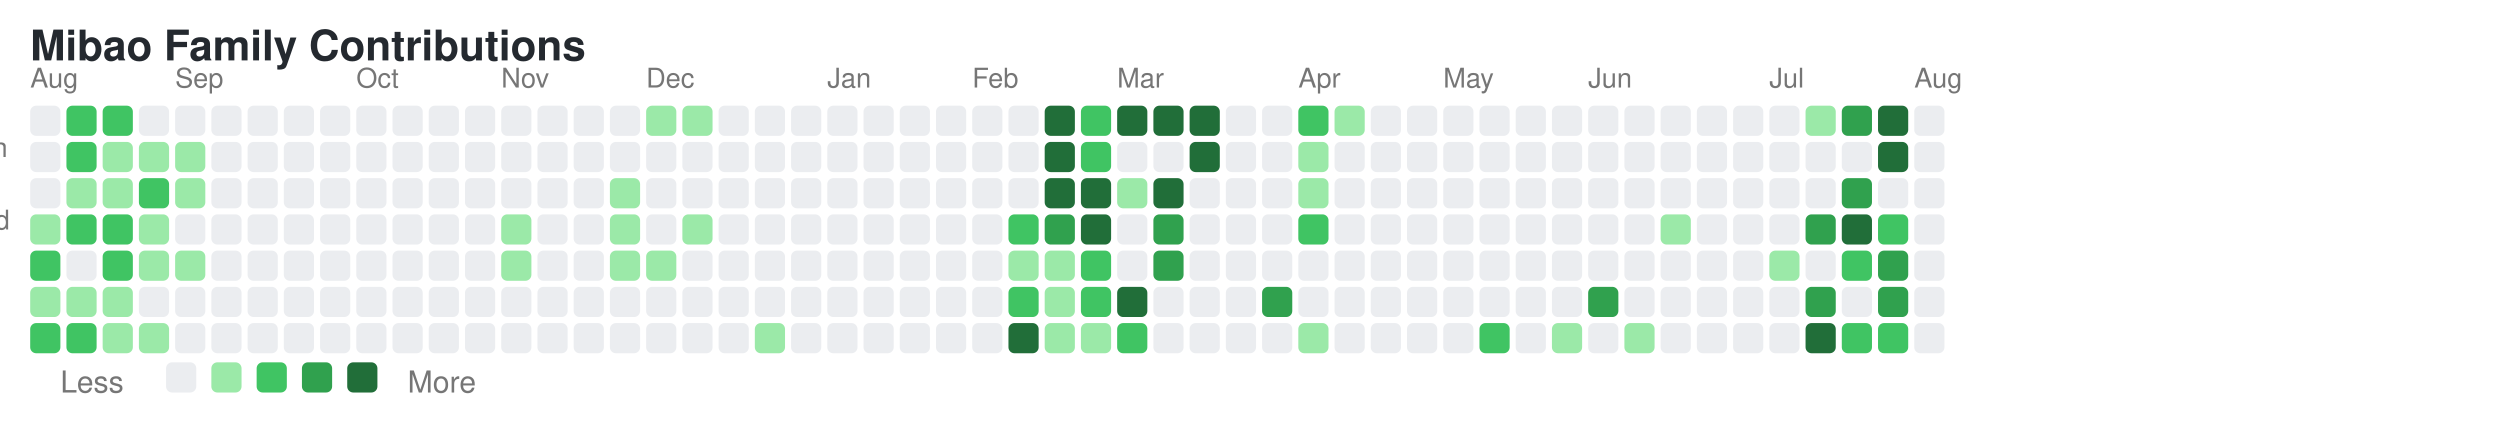
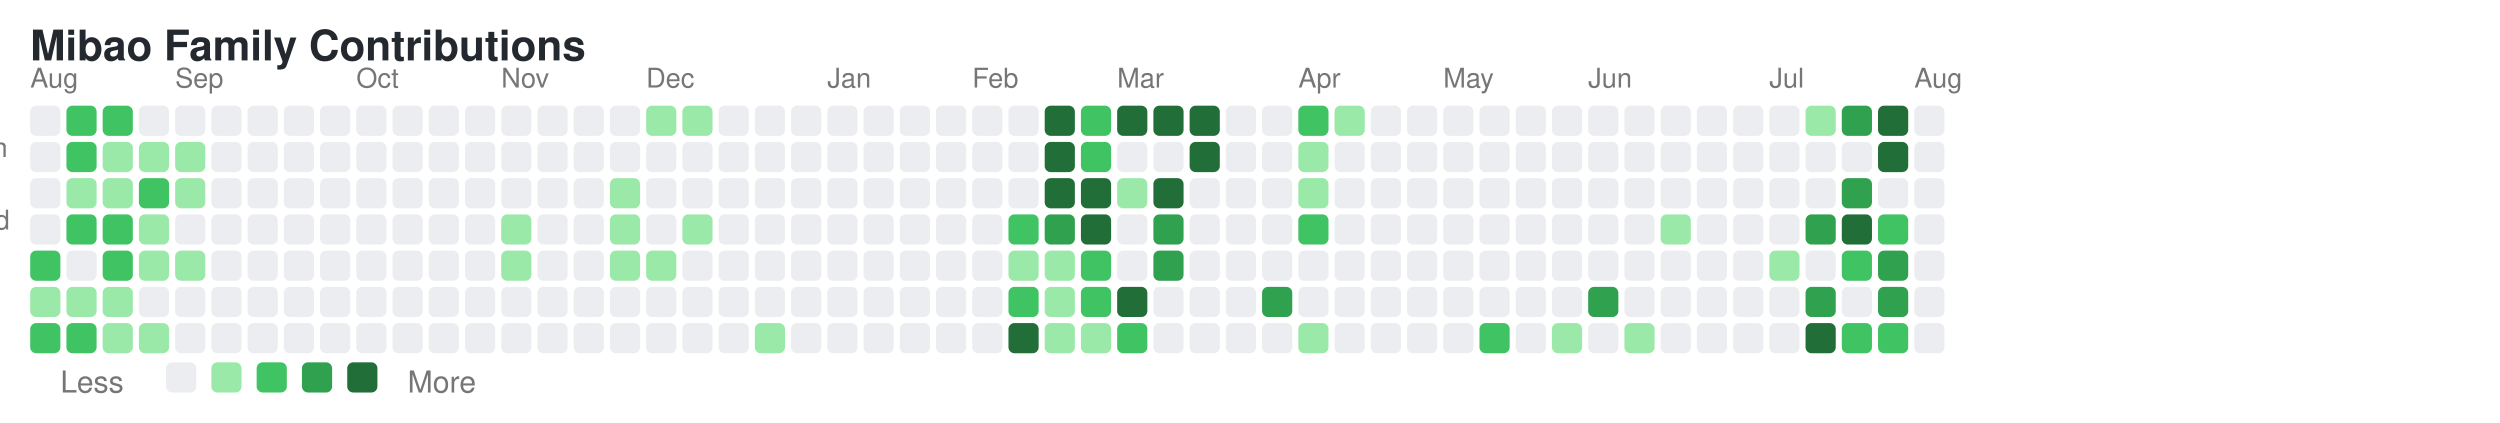
<svg xmlns="http://www.w3.org/2000/svg" width="828" height="140">
  <text x="10" y="20" font-family="-apple-system, BlinkMacSystemFont, Segoe UI, Helvetica, Arial, sans-serif" font-size="14" font-weight="600" fill="#24292f">Mibao Family Contributions</text>
  <g transform="translate(10, 35)">
    <text x="0" y="-6" font-family="-apple-system, BlinkMacSystemFont, Segoe UI, Helvetica, Arial, sans-serif" font-size="9" fill="#767676">Aug</text>
    <text x="48" y="-6" font-family="-apple-system, BlinkMacSystemFont, Segoe UI, Helvetica, Arial, sans-serif" font-size="9" fill="#767676">Sep</text>
    <text x="108" y="-6" font-family="-apple-system, BlinkMacSystemFont, Segoe UI, Helvetica, Arial, sans-serif" font-size="9" fill="#767676">Oct</text>
    <text x="156" y="-6" font-family="-apple-system, BlinkMacSystemFont, Segoe UI, Helvetica, Arial, sans-serif" font-size="9" fill="#767676">Nov</text>
    <text x="204" y="-6" font-family="-apple-system, BlinkMacSystemFont, Segoe UI, Helvetica, Arial, sans-serif" font-size="9" fill="#767676">Dec</text>
    <text x="264" y="-6" font-family="-apple-system, BlinkMacSystemFont, Segoe UI, Helvetica, Arial, sans-serif" font-size="9" fill="#767676">Jan</text>
    <text x="312" y="-6" font-family="-apple-system, BlinkMacSystemFont, Segoe UI, Helvetica, Arial, sans-serif" font-size="9" fill="#767676">Feb</text>
    <text x="360" y="-6" font-family="-apple-system, BlinkMacSystemFont, Segoe UI, Helvetica, Arial, sans-serif" font-size="9" fill="#767676">Mar</text>
    <text x="420" y="-6" font-family="-apple-system, BlinkMacSystemFont, Segoe UI, Helvetica, Arial, sans-serif" font-size="9" fill="#767676">Apr</text>
    <text x="468" y="-6" font-family="-apple-system, BlinkMacSystemFont, Segoe UI, Helvetica, Arial, sans-serif" font-size="9" fill="#767676">May</text>
    <text x="516" y="-6" font-family="-apple-system, BlinkMacSystemFont, Segoe UI, Helvetica, Arial, sans-serif" font-size="9" fill="#767676">Jun</text>
    <text x="576" y="-6" font-family="-apple-system, BlinkMacSystemFont, Segoe UI, Helvetica, Arial, sans-serif" font-size="9" fill="#767676">Jul</text>
    <text x="624" y="-6" font-family="-apple-system, BlinkMacSystemFont, Segoe UI, Helvetica, Arial, sans-serif" font-size="9" fill="#767676">Aug</text>
    <text x="-25" y="17.0" font-family="-apple-system, BlinkMacSystemFont, Segoe UI, Helvetica, Arial, sans-serif" font-size="9" fill="#767676">Mon</text>
    <text x="-25" y="41.0" font-family="-apple-system, BlinkMacSystemFont, Segoe UI, Helvetica, Arial, sans-serif" font-size="9" fill="#767676">Wed</text>
    <text x="-25" y="65.0" font-family="-apple-system, BlinkMacSystemFont, Segoe UI, Helvetica, Arial, sans-serif" font-size="9" fill="#767676">Fri</text>
    <rect x="0" y="0" width="10" height="10" fill="#ebedf0" rx="2" />
    <rect x="0" y="12" width="10" height="10" fill="#ebedf0" rx="2" />
    <rect x="0" y="24" width="10" height="10" fill="#ebedf0" rx="2" />
-     <rect x="0" y="36" width="10" height="10" fill="#9be9a8" rx="2" />
+     <rect x="0" y="36" width="10" height="10" fill="#ebedf0" rx="2" />
    <rect x="0" y="48" width="10" height="10" fill="#40c463" rx="2" />
    <rect x="0" y="60" width="10" height="10" fill="#9be9a8" rx="2" />
    <rect x="0" y="72" width="10" height="10" fill="#40c463" rx="2" />
    <rect x="12" y="0" width="10" height="10" fill="#40c463" rx="2" />
    <rect x="12" y="12" width="10" height="10" fill="#40c463" rx="2" />
    <rect x="12" y="24" width="10" height="10" fill="#9be9a8" rx="2" />
    <rect x="12" y="36" width="10" height="10" fill="#40c463" rx="2" />
    <rect x="12" y="48" width="10" height="10" fill="#ebedf0" rx="2" />
    <rect x="12" y="60" width="10" height="10" fill="#9be9a8" rx="2" />
    <rect x="12" y="72" width="10" height="10" fill="#40c463" rx="2" />
    <rect x="24" y="0" width="10" height="10" fill="#40c463" rx="2" />
    <rect x="24" y="12" width="10" height="10" fill="#9be9a8" rx="2" />
    <rect x="24" y="24" width="10" height="10" fill="#9be9a8" rx="2" />
    <rect x="24" y="36" width="10" height="10" fill="#40c463" rx="2" />
    <rect x="24" y="48" width="10" height="10" fill="#40c463" rx="2" />
    <rect x="24" y="60" width="10" height="10" fill="#9be9a8" rx="2" />
    <rect x="24" y="72" width="10" height="10" fill="#9be9a8" rx="2" />
    <rect x="36" y="0" width="10" height="10" fill="#ebedf0" rx="2" />
    <rect x="36" y="12" width="10" height="10" fill="#9be9a8" rx="2" />
    <rect x="36" y="24" width="10" height="10" fill="#40c463" rx="2" />
    <rect x="36" y="36" width="10" height="10" fill="#9be9a8" rx="2" />
    <rect x="36" y="48" width="10" height="10" fill="#9be9a8" rx="2" />
    <rect x="36" y="60" width="10" height="10" fill="#ebedf0" rx="2" />
    <rect x="36" y="72" width="10" height="10" fill="#9be9a8" rx="2" />
    <rect x="48" y="0" width="10" height="10" fill="#ebedf0" rx="2" />
    <rect x="48" y="12" width="10" height="10" fill="#9be9a8" rx="2" />
    <rect x="48" y="24" width="10" height="10" fill="#9be9a8" rx="2" />
    <rect x="48" y="36" width="10" height="10" fill="#ebedf0" rx="2" />
    <rect x="48" y="48" width="10" height="10" fill="#9be9a8" rx="2" />
    <rect x="48" y="60" width="10" height="10" fill="#ebedf0" rx="2" />
    <rect x="48" y="72" width="10" height="10" fill="#ebedf0" rx="2" />
    <rect x="60" y="0" width="10" height="10" fill="#ebedf0" rx="2" />
    <rect x="60" y="12" width="10" height="10" fill="#ebedf0" rx="2" />
    <rect x="60" y="24" width="10" height="10" fill="#ebedf0" rx="2" />
    <rect x="60" y="36" width="10" height="10" fill="#ebedf0" rx="2" />
    <rect x="60" y="48" width="10" height="10" fill="#ebedf0" rx="2" />
    <rect x="60" y="60" width="10" height="10" fill="#ebedf0" rx="2" />
    <rect x="60" y="72" width="10" height="10" fill="#ebedf0" rx="2" />
    <rect x="72" y="0" width="10" height="10" fill="#ebedf0" rx="2" />
    <rect x="72" y="12" width="10" height="10" fill="#ebedf0" rx="2" />
    <rect x="72" y="24" width="10" height="10" fill="#ebedf0" rx="2" />
    <rect x="72" y="36" width="10" height="10" fill="#ebedf0" rx="2" />
    <rect x="72" y="48" width="10" height="10" fill="#ebedf0" rx="2" />
    <rect x="72" y="60" width="10" height="10" fill="#ebedf0" rx="2" />
    <rect x="72" y="72" width="10" height="10" fill="#ebedf0" rx="2" />
    <rect x="84" y="0" width="10" height="10" fill="#ebedf0" rx="2" />
    <rect x="84" y="12" width="10" height="10" fill="#ebedf0" rx="2" />
    <rect x="84" y="24" width="10" height="10" fill="#ebedf0" rx="2" />
    <rect x="84" y="36" width="10" height="10" fill="#ebedf0" rx="2" />
    <rect x="84" y="48" width="10" height="10" fill="#ebedf0" rx="2" />
    <rect x="84" y="60" width="10" height="10" fill="#ebedf0" rx="2" />
    <rect x="84" y="72" width="10" height="10" fill="#ebedf0" rx="2" />
    <rect x="96" y="0" width="10" height="10" fill="#ebedf0" rx="2" />
    <rect x="96" y="12" width="10" height="10" fill="#ebedf0" rx="2" />
    <rect x="96" y="24" width="10" height="10" fill="#ebedf0" rx="2" />
    <rect x="96" y="36" width="10" height="10" fill="#ebedf0" rx="2" />
    <rect x="96" y="48" width="10" height="10" fill="#ebedf0" rx="2" />
    <rect x="96" y="60" width="10" height="10" fill="#ebedf0" rx="2" />
    <rect x="96" y="72" width="10" height="10" fill="#ebedf0" rx="2" />
    <rect x="108" y="0" width="10" height="10" fill="#ebedf0" rx="2" />
    <rect x="108" y="12" width="10" height="10" fill="#ebedf0" rx="2" />
    <rect x="108" y="24" width="10" height="10" fill="#ebedf0" rx="2" />
    <rect x="108" y="36" width="10" height="10" fill="#ebedf0" rx="2" />
    <rect x="108" y="48" width="10" height="10" fill="#ebedf0" rx="2" />
    <rect x="108" y="60" width="10" height="10" fill="#ebedf0" rx="2" />
    <rect x="108" y="72" width="10" height="10" fill="#ebedf0" rx="2" />
    <rect x="120" y="0" width="10" height="10" fill="#ebedf0" rx="2" />
    <rect x="120" y="12" width="10" height="10" fill="#ebedf0" rx="2" />
    <rect x="120" y="24" width="10" height="10" fill="#ebedf0" rx="2" />
    <rect x="120" y="36" width="10" height="10" fill="#ebedf0" rx="2" />
    <rect x="120" y="48" width="10" height="10" fill="#ebedf0" rx="2" />
    <rect x="120" y="60" width="10" height="10" fill="#ebedf0" rx="2" />
    <rect x="120" y="72" width="10" height="10" fill="#ebedf0" rx="2" />
    <rect x="132" y="0" width="10" height="10" fill="#ebedf0" rx="2" />
    <rect x="132" y="12" width="10" height="10" fill="#ebedf0" rx="2" />
    <rect x="132" y="24" width="10" height="10" fill="#ebedf0" rx="2" />
    <rect x="132" y="36" width="10" height="10" fill="#ebedf0" rx="2" />
    <rect x="132" y="48" width="10" height="10" fill="#ebedf0" rx="2" />
    <rect x="132" y="60" width="10" height="10" fill="#ebedf0" rx="2" />
    <rect x="132" y="72" width="10" height="10" fill="#ebedf0" rx="2" />
    <rect x="144" y="0" width="10" height="10" fill="#ebedf0" rx="2" />
    <rect x="144" y="12" width="10" height="10" fill="#ebedf0" rx="2" />
    <rect x="144" y="24" width="10" height="10" fill="#ebedf0" rx="2" />
    <rect x="144" y="36" width="10" height="10" fill="#ebedf0" rx="2" />
    <rect x="144" y="48" width="10" height="10" fill="#ebedf0" rx="2" />
    <rect x="144" y="60" width="10" height="10" fill="#ebedf0" rx="2" />
    <rect x="144" y="72" width="10" height="10" fill="#ebedf0" rx="2" />
    <rect x="156" y="0" width="10" height="10" fill="#ebedf0" rx="2" />
    <rect x="156" y="12" width="10" height="10" fill="#ebedf0" rx="2" />
    <rect x="156" y="24" width="10" height="10" fill="#ebedf0" rx="2" />
    <rect x="156" y="36" width="10" height="10" fill="#9be9a8" rx="2" />
    <rect x="156" y="48" width="10" height="10" fill="#9be9a8" rx="2" />
    <rect x="156" y="60" width="10" height="10" fill="#ebedf0" rx="2" />
    <rect x="156" y="72" width="10" height="10" fill="#ebedf0" rx="2" />
    <rect x="168" y="0" width="10" height="10" fill="#ebedf0" rx="2" />
    <rect x="168" y="12" width="10" height="10" fill="#ebedf0" rx="2" />
    <rect x="168" y="24" width="10" height="10" fill="#ebedf0" rx="2" />
    <rect x="168" y="36" width="10" height="10" fill="#ebedf0" rx="2" />
    <rect x="168" y="48" width="10" height="10" fill="#ebedf0" rx="2" />
    <rect x="168" y="60" width="10" height="10" fill="#ebedf0" rx="2" />
    <rect x="168" y="72" width="10" height="10" fill="#ebedf0" rx="2" />
    <rect x="180" y="0" width="10" height="10" fill="#ebedf0" rx="2" />
    <rect x="180" y="12" width="10" height="10" fill="#ebedf0" rx="2" />
    <rect x="180" y="24" width="10" height="10" fill="#ebedf0" rx="2" />
    <rect x="180" y="36" width="10" height="10" fill="#ebedf0" rx="2" />
    <rect x="180" y="48" width="10" height="10" fill="#ebedf0" rx="2" />
    <rect x="180" y="60" width="10" height="10" fill="#ebedf0" rx="2" />
    <rect x="180" y="72" width="10" height="10" fill="#ebedf0" rx="2" />
    <rect x="192" y="0" width="10" height="10" fill="#ebedf0" rx="2" />
    <rect x="192" y="12" width="10" height="10" fill="#ebedf0" rx="2" />
    <rect x="192" y="24" width="10" height="10" fill="#9be9a8" rx="2" />
    <rect x="192" y="36" width="10" height="10" fill="#9be9a8" rx="2" />
    <rect x="192" y="48" width="10" height="10" fill="#9be9a8" rx="2" />
    <rect x="192" y="60" width="10" height="10" fill="#ebedf0" rx="2" />
    <rect x="192" y="72" width="10" height="10" fill="#ebedf0" rx="2" />
    <rect x="204" y="0" width="10" height="10" fill="#9be9a8" rx="2" />
    <rect x="204" y="12" width="10" height="10" fill="#ebedf0" rx="2" />
    <rect x="204" y="24" width="10" height="10" fill="#ebedf0" rx="2" />
    <rect x="204" y="36" width="10" height="10" fill="#ebedf0" rx="2" />
    <rect x="204" y="48" width="10" height="10" fill="#9be9a8" rx="2" />
    <rect x="204" y="60" width="10" height="10" fill="#ebedf0" rx="2" />
    <rect x="204" y="72" width="10" height="10" fill="#ebedf0" rx="2" />
    <rect x="216" y="0" width="10" height="10" fill="#9be9a8" rx="2" />
    <rect x="216" y="12" width="10" height="10" fill="#ebedf0" rx="2" />
    <rect x="216" y="24" width="10" height="10" fill="#ebedf0" rx="2" />
    <rect x="216" y="36" width="10" height="10" fill="#9be9a8" rx="2" />
    <rect x="216" y="48" width="10" height="10" fill="#ebedf0" rx="2" />
    <rect x="216" y="60" width="10" height="10" fill="#ebedf0" rx="2" />
    <rect x="216" y="72" width="10" height="10" fill="#ebedf0" rx="2" />
    <rect x="228" y="0" width="10" height="10" fill="#ebedf0" rx="2" />
    <rect x="228" y="12" width="10" height="10" fill="#ebedf0" rx="2" />
    <rect x="228" y="24" width="10" height="10" fill="#ebedf0" rx="2" />
    <rect x="228" y="36" width="10" height="10" fill="#ebedf0" rx="2" />
    <rect x="228" y="48" width="10" height="10" fill="#ebedf0" rx="2" />
    <rect x="228" y="60" width="10" height="10" fill="#ebedf0" rx="2" />
    <rect x="228" y="72" width="10" height="10" fill="#ebedf0" rx="2" />
    <rect x="240" y="0" width="10" height="10" fill="#ebedf0" rx="2" />
    <rect x="240" y="12" width="10" height="10" fill="#ebedf0" rx="2" />
    <rect x="240" y="24" width="10" height="10" fill="#ebedf0" rx="2" />
    <rect x="240" y="36" width="10" height="10" fill="#ebedf0" rx="2" />
    <rect x="240" y="48" width="10" height="10" fill="#ebedf0" rx="2" />
    <rect x="240" y="60" width="10" height="10" fill="#ebedf0" rx="2" />
    <rect x="240" y="72" width="10" height="10" fill="#9be9a8" rx="2" />
    <rect x="252" y="0" width="10" height="10" fill="#ebedf0" rx="2" />
    <rect x="252" y="12" width="10" height="10" fill="#ebedf0" rx="2" />
    <rect x="252" y="24" width="10" height="10" fill="#ebedf0" rx="2" />
    <rect x="252" y="36" width="10" height="10" fill="#ebedf0" rx="2" />
    <rect x="252" y="48" width="10" height="10" fill="#ebedf0" rx="2" />
    <rect x="252" y="60" width="10" height="10" fill="#ebedf0" rx="2" />
    <rect x="252" y="72" width="10" height="10" fill="#ebedf0" rx="2" />
    <rect x="264" y="0" width="10" height="10" fill="#ebedf0" rx="2" />
    <rect x="264" y="12" width="10" height="10" fill="#ebedf0" rx="2" />
    <rect x="264" y="24" width="10" height="10" fill="#ebedf0" rx="2" />
    <rect x="264" y="36" width="10" height="10" fill="#ebedf0" rx="2" />
    <rect x="264" y="48" width="10" height="10" fill="#ebedf0" rx="2" />
    <rect x="264" y="60" width="10" height="10" fill="#ebedf0" rx="2" />
    <rect x="264" y="72" width="10" height="10" fill="#ebedf0" rx="2" />
    <rect x="276" y="0" width="10" height="10" fill="#ebedf0" rx="2" />
    <rect x="276" y="12" width="10" height="10" fill="#ebedf0" rx="2" />
    <rect x="276" y="24" width="10" height="10" fill="#ebedf0" rx="2" />
    <rect x="276" y="36" width="10" height="10" fill="#ebedf0" rx="2" />
    <rect x="276" y="48" width="10" height="10" fill="#ebedf0" rx="2" />
    <rect x="276" y="60" width="10" height="10" fill="#ebedf0" rx="2" />
    <rect x="276" y="72" width="10" height="10" fill="#ebedf0" rx="2" />
    <rect x="288" y="0" width="10" height="10" fill="#ebedf0" rx="2" />
    <rect x="288" y="12" width="10" height="10" fill="#ebedf0" rx="2" />
    <rect x="288" y="24" width="10" height="10" fill="#ebedf0" rx="2" />
    <rect x="288" y="36" width="10" height="10" fill="#ebedf0" rx="2" />
    <rect x="288" y="48" width="10" height="10" fill="#ebedf0" rx="2" />
    <rect x="288" y="60" width="10" height="10" fill="#ebedf0" rx="2" />
    <rect x="288" y="72" width="10" height="10" fill="#ebedf0" rx="2" />
    <rect x="300" y="0" width="10" height="10" fill="#ebedf0" rx="2" />
    <rect x="300" y="12" width="10" height="10" fill="#ebedf0" rx="2" />
    <rect x="300" y="24" width="10" height="10" fill="#ebedf0" rx="2" />
    <rect x="300" y="36" width="10" height="10" fill="#ebedf0" rx="2" />
    <rect x="300" y="48" width="10" height="10" fill="#ebedf0" rx="2" />
    <rect x="300" y="60" width="10" height="10" fill="#ebedf0" rx="2" />
    <rect x="300" y="72" width="10" height="10" fill="#ebedf0" rx="2" />
    <rect x="312" y="0" width="10" height="10" fill="#ebedf0" rx="2" />
    <rect x="312" y="12" width="10" height="10" fill="#ebedf0" rx="2" />
    <rect x="312" y="24" width="10" height="10" fill="#ebedf0" rx="2" />
    <rect x="312" y="36" width="10" height="10" fill="#ebedf0" rx="2" />
    <rect x="312" y="48" width="10" height="10" fill="#ebedf0" rx="2" />
    <rect x="312" y="60" width="10" height="10" fill="#ebedf0" rx="2" />
    <rect x="312" y="72" width="10" height="10" fill="#ebedf0" rx="2" />
    <rect x="324" y="0" width="10" height="10" fill="#ebedf0" rx="2" />
    <rect x="324" y="12" width="10" height="10" fill="#ebedf0" rx="2" />
    <rect x="324" y="24" width="10" height="10" fill="#ebedf0" rx="2" />
    <rect x="324" y="36" width="10" height="10" fill="#40c463" rx="2" />
    <rect x="324" y="48" width="10" height="10" fill="#9be9a8" rx="2" />
    <rect x="324" y="60" width="10" height="10" fill="#40c463" rx="2" />
    <rect x="324" y="72" width="10" height="10" fill="#216e39" rx="2" />
    <rect x="336" y="0" width="10" height="10" fill="#216e39" rx="2" />
    <rect x="336" y="12" width="10" height="10" fill="#216e39" rx="2" />
    <rect x="336" y="24" width="10" height="10" fill="#216e39" rx="2" />
    <rect x="336" y="36" width="10" height="10" fill="#30a14e" rx="2" />
    <rect x="336" y="48" width="10" height="10" fill="#9be9a8" rx="2" />
    <rect x="336" y="60" width="10" height="10" fill="#9be9a8" rx="2" />
    <rect x="336" y="72" width="10" height="10" fill="#9be9a8" rx="2" />
    <rect x="348" y="0" width="10" height="10" fill="#40c463" rx="2" />
    <rect x="348" y="12" width="10" height="10" fill="#40c463" rx="2" />
    <rect x="348" y="24" width="10" height="10" fill="#216e39" rx="2" />
    <rect x="348" y="36" width="10" height="10" fill="#216e39" rx="2" />
    <rect x="348" y="48" width="10" height="10" fill="#40c463" rx="2" />
    <rect x="348" y="60" width="10" height="10" fill="#40c463" rx="2" />
    <rect x="348" y="72" width="10" height="10" fill="#9be9a8" rx="2" />
    <rect x="360" y="0" width="10" height="10" fill="#216e39" rx="2" />
    <rect x="360" y="12" width="10" height="10" fill="#ebedf0" rx="2" />
    <rect x="360" y="24" width="10" height="10" fill="#9be9a8" rx="2" />
    <rect x="360" y="36" width="10" height="10" fill="#ebedf0" rx="2" />
    <rect x="360" y="48" width="10" height="10" fill="#ebedf0" rx="2" />
    <rect x="360" y="60" width="10" height="10" fill="#216e39" rx="2" />
    <rect x="360" y="72" width="10" height="10" fill="#40c463" rx="2" />
    <rect x="372" y="0" width="10" height="10" fill="#216e39" rx="2" />
    <rect x="372" y="12" width="10" height="10" fill="#ebedf0" rx="2" />
    <rect x="372" y="24" width="10" height="10" fill="#216e39" rx="2" />
    <rect x="372" y="36" width="10" height="10" fill="#30a14e" rx="2" />
    <rect x="372" y="48" width="10" height="10" fill="#30a14e" rx="2" />
    <rect x="372" y="60" width="10" height="10" fill="#ebedf0" rx="2" />
    <rect x="372" y="72" width="10" height="10" fill="#ebedf0" rx="2" />
    <rect x="384" y="0" width="10" height="10" fill="#216e39" rx="2" />
    <rect x="384" y="12" width="10" height="10" fill="#216e39" rx="2" />
    <rect x="384" y="24" width="10" height="10" fill="#ebedf0" rx="2" />
    <rect x="384" y="36" width="10" height="10" fill="#ebedf0" rx="2" />
    <rect x="384" y="48" width="10" height="10" fill="#ebedf0" rx="2" />
    <rect x="384" y="60" width="10" height="10" fill="#ebedf0" rx="2" />
    <rect x="384" y="72" width="10" height="10" fill="#ebedf0" rx="2" />
    <rect x="396" y="0" width="10" height="10" fill="#ebedf0" rx="2" />
    <rect x="396" y="12" width="10" height="10" fill="#ebedf0" rx="2" />
    <rect x="396" y="24" width="10" height="10" fill="#ebedf0" rx="2" />
    <rect x="396" y="36" width="10" height="10" fill="#ebedf0" rx="2" />
    <rect x="396" y="48" width="10" height="10" fill="#ebedf0" rx="2" />
    <rect x="396" y="60" width="10" height="10" fill="#ebedf0" rx="2" />
    <rect x="396" y="72" width="10" height="10" fill="#ebedf0" rx="2" />
    <rect x="408" y="0" width="10" height="10" fill="#ebedf0" rx="2" />
    <rect x="408" y="12" width="10" height="10" fill="#ebedf0" rx="2" />
    <rect x="408" y="24" width="10" height="10" fill="#ebedf0" rx="2" />
    <rect x="408" y="36" width="10" height="10" fill="#ebedf0" rx="2" />
    <rect x="408" y="48" width="10" height="10" fill="#ebedf0" rx="2" />
    <rect x="408" y="60" width="10" height="10" fill="#30a14e" rx="2" />
    <rect x="408" y="72" width="10" height="10" fill="#ebedf0" rx="2" />
    <rect x="420" y="0" width="10" height="10" fill="#40c463" rx="2" />
    <rect x="420" y="12" width="10" height="10" fill="#9be9a8" rx="2" />
    <rect x="420" y="24" width="10" height="10" fill="#9be9a8" rx="2" />
    <rect x="420" y="36" width="10" height="10" fill="#40c463" rx="2" />
    <rect x="420" y="48" width="10" height="10" fill="#ebedf0" rx="2" />
    <rect x="420" y="60" width="10" height="10" fill="#ebedf0" rx="2" />
    <rect x="420" y="72" width="10" height="10" fill="#9be9a8" rx="2" />
    <rect x="432" y="0" width="10" height="10" fill="#9be9a8" rx="2" />
    <rect x="432" y="12" width="10" height="10" fill="#ebedf0" rx="2" />
    <rect x="432" y="24" width="10" height="10" fill="#ebedf0" rx="2" />
    <rect x="432" y="36" width="10" height="10" fill="#ebedf0" rx="2" />
    <rect x="432" y="48" width="10" height="10" fill="#ebedf0" rx="2" />
    <rect x="432" y="60" width="10" height="10" fill="#ebedf0" rx="2" />
    <rect x="432" y="72" width="10" height="10" fill="#ebedf0" rx="2" />
    <rect x="444" y="0" width="10" height="10" fill="#ebedf0" rx="2" />
    <rect x="444" y="12" width="10" height="10" fill="#ebedf0" rx="2" />
    <rect x="444" y="24" width="10" height="10" fill="#ebedf0" rx="2" />
    <rect x="444" y="36" width="10" height="10" fill="#ebedf0" rx="2" />
    <rect x="444" y="48" width="10" height="10" fill="#ebedf0" rx="2" />
    <rect x="444" y="60" width="10" height="10" fill="#ebedf0" rx="2" />
    <rect x="444" y="72" width="10" height="10" fill="#ebedf0" rx="2" />
    <rect x="456" y="0" width="10" height="10" fill="#ebedf0" rx="2" />
    <rect x="456" y="12" width="10" height="10" fill="#ebedf0" rx="2" />
    <rect x="456" y="24" width="10" height="10" fill="#ebedf0" rx="2" />
    <rect x="456" y="36" width="10" height="10" fill="#ebedf0" rx="2" />
    <rect x="456" y="48" width="10" height="10" fill="#ebedf0" rx="2" />
    <rect x="456" y="60" width="10" height="10" fill="#ebedf0" rx="2" />
    <rect x="456" y="72" width="10" height="10" fill="#ebedf0" rx="2" />
    <rect x="468" y="0" width="10" height="10" fill="#ebedf0" rx="2" />
    <rect x="468" y="12" width="10" height="10" fill="#ebedf0" rx="2" />
    <rect x="468" y="24" width="10" height="10" fill="#ebedf0" rx="2" />
    <rect x="468" y="36" width="10" height="10" fill="#ebedf0" rx="2" />
    <rect x="468" y="48" width="10" height="10" fill="#ebedf0" rx="2" />
    <rect x="468" y="60" width="10" height="10" fill="#ebedf0" rx="2" />
    <rect x="468" y="72" width="10" height="10" fill="#ebedf0" rx="2" />
    <rect x="480" y="0" width="10" height="10" fill="#ebedf0" rx="2" />
    <rect x="480" y="12" width="10" height="10" fill="#ebedf0" rx="2" />
    <rect x="480" y="24" width="10" height="10" fill="#ebedf0" rx="2" />
    <rect x="480" y="36" width="10" height="10" fill="#ebedf0" rx="2" />
    <rect x="480" y="48" width="10" height="10" fill="#ebedf0" rx="2" />
    <rect x="480" y="60" width="10" height="10" fill="#ebedf0" rx="2" />
    <rect x="480" y="72" width="10" height="10" fill="#40c463" rx="2" />
    <rect x="492" y="0" width="10" height="10" fill="#ebedf0" rx="2" />
    <rect x="492" y="12" width="10" height="10" fill="#ebedf0" rx="2" />
    <rect x="492" y="24" width="10" height="10" fill="#ebedf0" rx="2" />
    <rect x="492" y="36" width="10" height="10" fill="#ebedf0" rx="2" />
    <rect x="492" y="48" width="10" height="10" fill="#ebedf0" rx="2" />
    <rect x="492" y="60" width="10" height="10" fill="#ebedf0" rx="2" />
    <rect x="492" y="72" width="10" height="10" fill="#ebedf0" rx="2" />
    <rect x="504" y="0" width="10" height="10" fill="#ebedf0" rx="2" />
    <rect x="504" y="12" width="10" height="10" fill="#ebedf0" rx="2" />
    <rect x="504" y="24" width="10" height="10" fill="#ebedf0" rx="2" />
    <rect x="504" y="36" width="10" height="10" fill="#ebedf0" rx="2" />
    <rect x="504" y="48" width="10" height="10" fill="#ebedf0" rx="2" />
    <rect x="504" y="60" width="10" height="10" fill="#ebedf0" rx="2" />
    <rect x="504" y="72" width="10" height="10" fill="#9be9a8" rx="2" />
    <rect x="516" y="0" width="10" height="10" fill="#ebedf0" rx="2" />
    <rect x="516" y="12" width="10" height="10" fill="#ebedf0" rx="2" />
    <rect x="516" y="24" width="10" height="10" fill="#ebedf0" rx="2" />
    <rect x="516" y="36" width="10" height="10" fill="#ebedf0" rx="2" />
    <rect x="516" y="48" width="10" height="10" fill="#ebedf0" rx="2" />
    <rect x="516" y="60" width="10" height="10" fill="#30a14e" rx="2" />
    <rect x="516" y="72" width="10" height="10" fill="#ebedf0" rx="2" />
    <rect x="528" y="0" width="10" height="10" fill="#ebedf0" rx="2" />
    <rect x="528" y="12" width="10" height="10" fill="#ebedf0" rx="2" />
    <rect x="528" y="24" width="10" height="10" fill="#ebedf0" rx="2" />
    <rect x="528" y="36" width="10" height="10" fill="#ebedf0" rx="2" />
    <rect x="528" y="48" width="10" height="10" fill="#ebedf0" rx="2" />
    <rect x="528" y="60" width="10" height="10" fill="#ebedf0" rx="2" />
    <rect x="528" y="72" width="10" height="10" fill="#9be9a8" rx="2" />
    <rect x="540" y="0" width="10" height="10" fill="#ebedf0" rx="2" />
    <rect x="540" y="12" width="10" height="10" fill="#ebedf0" rx="2" />
    <rect x="540" y="24" width="10" height="10" fill="#ebedf0" rx="2" />
    <rect x="540" y="36" width="10" height="10" fill="#9be9a8" rx="2" />
    <rect x="540" y="48" width="10" height="10" fill="#ebedf0" rx="2" />
    <rect x="540" y="60" width="10" height="10" fill="#ebedf0" rx="2" />
    <rect x="540" y="72" width="10" height="10" fill="#ebedf0" rx="2" />
    <rect x="552" y="0" width="10" height="10" fill="#ebedf0" rx="2" />
    <rect x="552" y="12" width="10" height="10" fill="#ebedf0" rx="2" />
    <rect x="552" y="24" width="10" height="10" fill="#ebedf0" rx="2" />
    <rect x="552" y="36" width="10" height="10" fill="#ebedf0" rx="2" />
    <rect x="552" y="48" width="10" height="10" fill="#ebedf0" rx="2" />
    <rect x="552" y="60" width="10" height="10" fill="#ebedf0" rx="2" />
    <rect x="552" y="72" width="10" height="10" fill="#ebedf0" rx="2" />
    <rect x="564" y="0" width="10" height="10" fill="#ebedf0" rx="2" />
    <rect x="564" y="12" width="10" height="10" fill="#ebedf0" rx="2" />
    <rect x="564" y="24" width="10" height="10" fill="#ebedf0" rx="2" />
    <rect x="564" y="36" width="10" height="10" fill="#ebedf0" rx="2" />
    <rect x="564" y="48" width="10" height="10" fill="#ebedf0" rx="2" />
    <rect x="564" y="60" width="10" height="10" fill="#ebedf0" rx="2" />
    <rect x="564" y="72" width="10" height="10" fill="#ebedf0" rx="2" />
    <rect x="576" y="0" width="10" height="10" fill="#ebedf0" rx="2" />
    <rect x="576" y="12" width="10" height="10" fill="#ebedf0" rx="2" />
    <rect x="576" y="24" width="10" height="10" fill="#ebedf0" rx="2" />
    <rect x="576" y="36" width="10" height="10" fill="#ebedf0" rx="2" />
    <rect x="576" y="48" width="10" height="10" fill="#9be9a8" rx="2" />
    <rect x="576" y="60" width="10" height="10" fill="#ebedf0" rx="2" />
    <rect x="576" y="72" width="10" height="10" fill="#ebedf0" rx="2" />
    <rect x="588" y="0" width="10" height="10" fill="#9be9a8" rx="2" />
    <rect x="588" y="12" width="10" height="10" fill="#ebedf0" rx="2" />
    <rect x="588" y="24" width="10" height="10" fill="#ebedf0" rx="2" />
    <rect x="588" y="36" width="10" height="10" fill="#30a14e" rx="2" />
    <rect x="588" y="48" width="10" height="10" fill="#ebedf0" rx="2" />
    <rect x="588" y="60" width="10" height="10" fill="#30a14e" rx="2" />
    <rect x="588" y="72" width="10" height="10" fill="#216e39" rx="2" />
    <rect x="600" y="0" width="10" height="10" fill="#30a14e" rx="2" />
    <rect x="600" y="12" width="10" height="10" fill="#ebedf0" rx="2" />
    <rect x="600" y="24" width="10" height="10" fill="#30a14e" rx="2" />
    <rect x="600" y="36" width="10" height="10" fill="#216e39" rx="2" />
    <rect x="600" y="48" width="10" height="10" fill="#40c463" rx="2" />
    <rect x="600" y="60" width="10" height="10" fill="#ebedf0" rx="2" />
    <rect x="600" y="72" width="10" height="10" fill="#40c463" rx="2" />
    <rect x="612" y="0" width="10" height="10" fill="#216e39" rx="2" />
    <rect x="612" y="12" width="10" height="10" fill="#216e39" rx="2" />
    <rect x="612" y="24" width="10" height="10" fill="#ebedf0" rx="2" />
    <rect x="612" y="36" width="10" height="10" fill="#40c463" rx="2" />
    <rect x="612" y="48" width="10" height="10" fill="#30a14e" rx="2" />
    <rect x="612" y="60" width="10" height="10" fill="#30a14e" rx="2" />
    <rect x="612" y="72" width="10" height="10" fill="#40c463" rx="2" />
    <rect x="624" y="0" width="10" height="10" fill="#ebedf0" rx="2" />
    <rect x="624" y="12" width="10" height="10" fill="#ebedf0" rx="2" />
    <rect x="624" y="24" width="10" height="10" fill="#ebedf0" rx="2" />
    <rect x="624" y="36" width="10" height="10" fill="#ebedf0" rx="2" />
    <rect x="624" y="48" width="10" height="10" fill="#ebedf0" rx="2" />
    <rect x="624" y="60" width="10" height="10" fill="#ebedf0" rx="2" />
    <rect x="624" y="72" width="10" height="10" fill="#ebedf0" rx="2" />
    <text x="10" y="95" font-family="-apple-system, BlinkMacSystemFont, Segoe UI, Helvetica, Arial, sans-serif" font-size="10" fill="#767676">Less</text>
    <rect x="45" y="85" width="10" height="10" fill="#ebedf0" rx="2" />
    <rect x="60" y="85" width="10" height="10" fill="#9be9a8" rx="2" />
    <rect x="75" y="85" width="10" height="10" fill="#40c463" rx="2" />
    <rect x="90" y="85" width="10" height="10" fill="#30a14e" rx="2" />
    <rect x="105" y="85" width="10" height="10" fill="#216e39" rx="2" />
    <text x="125" y="95" font-family="-apple-system, BlinkMacSystemFont, Segoe UI, Helvetica, Arial, sans-serif" font-size="10" fill="#767676">More</text>
  </g>
</svg>
